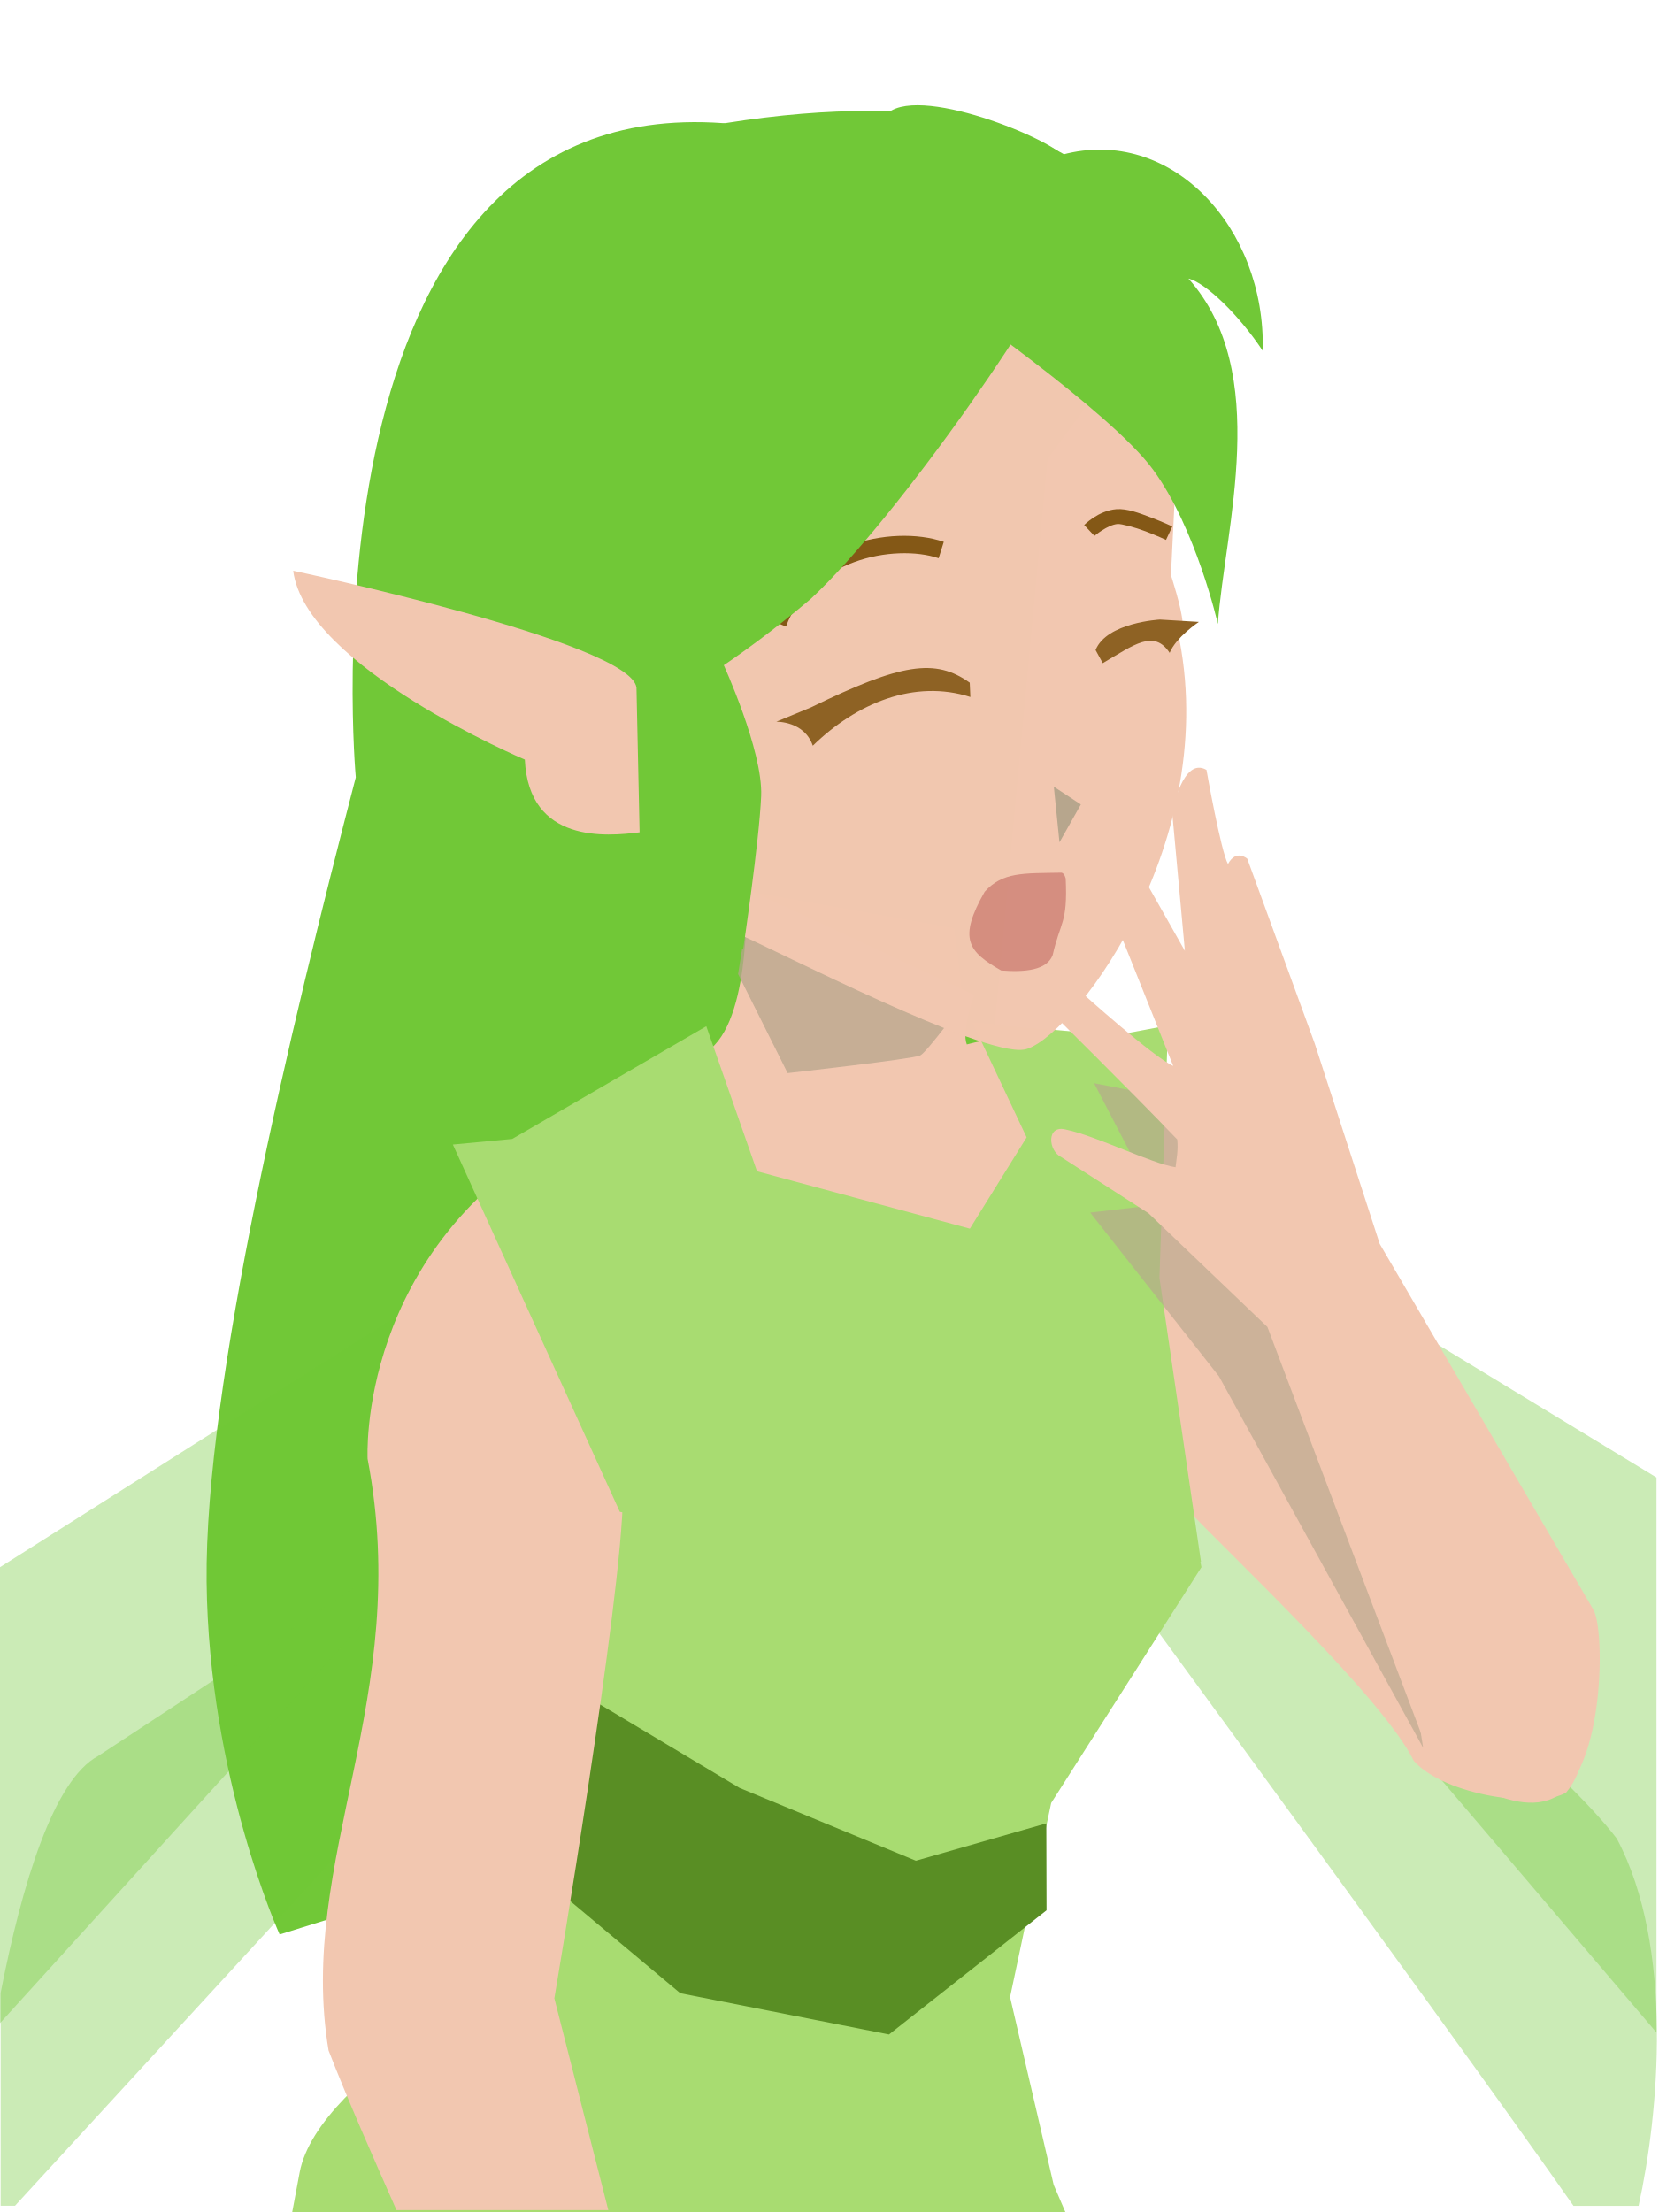
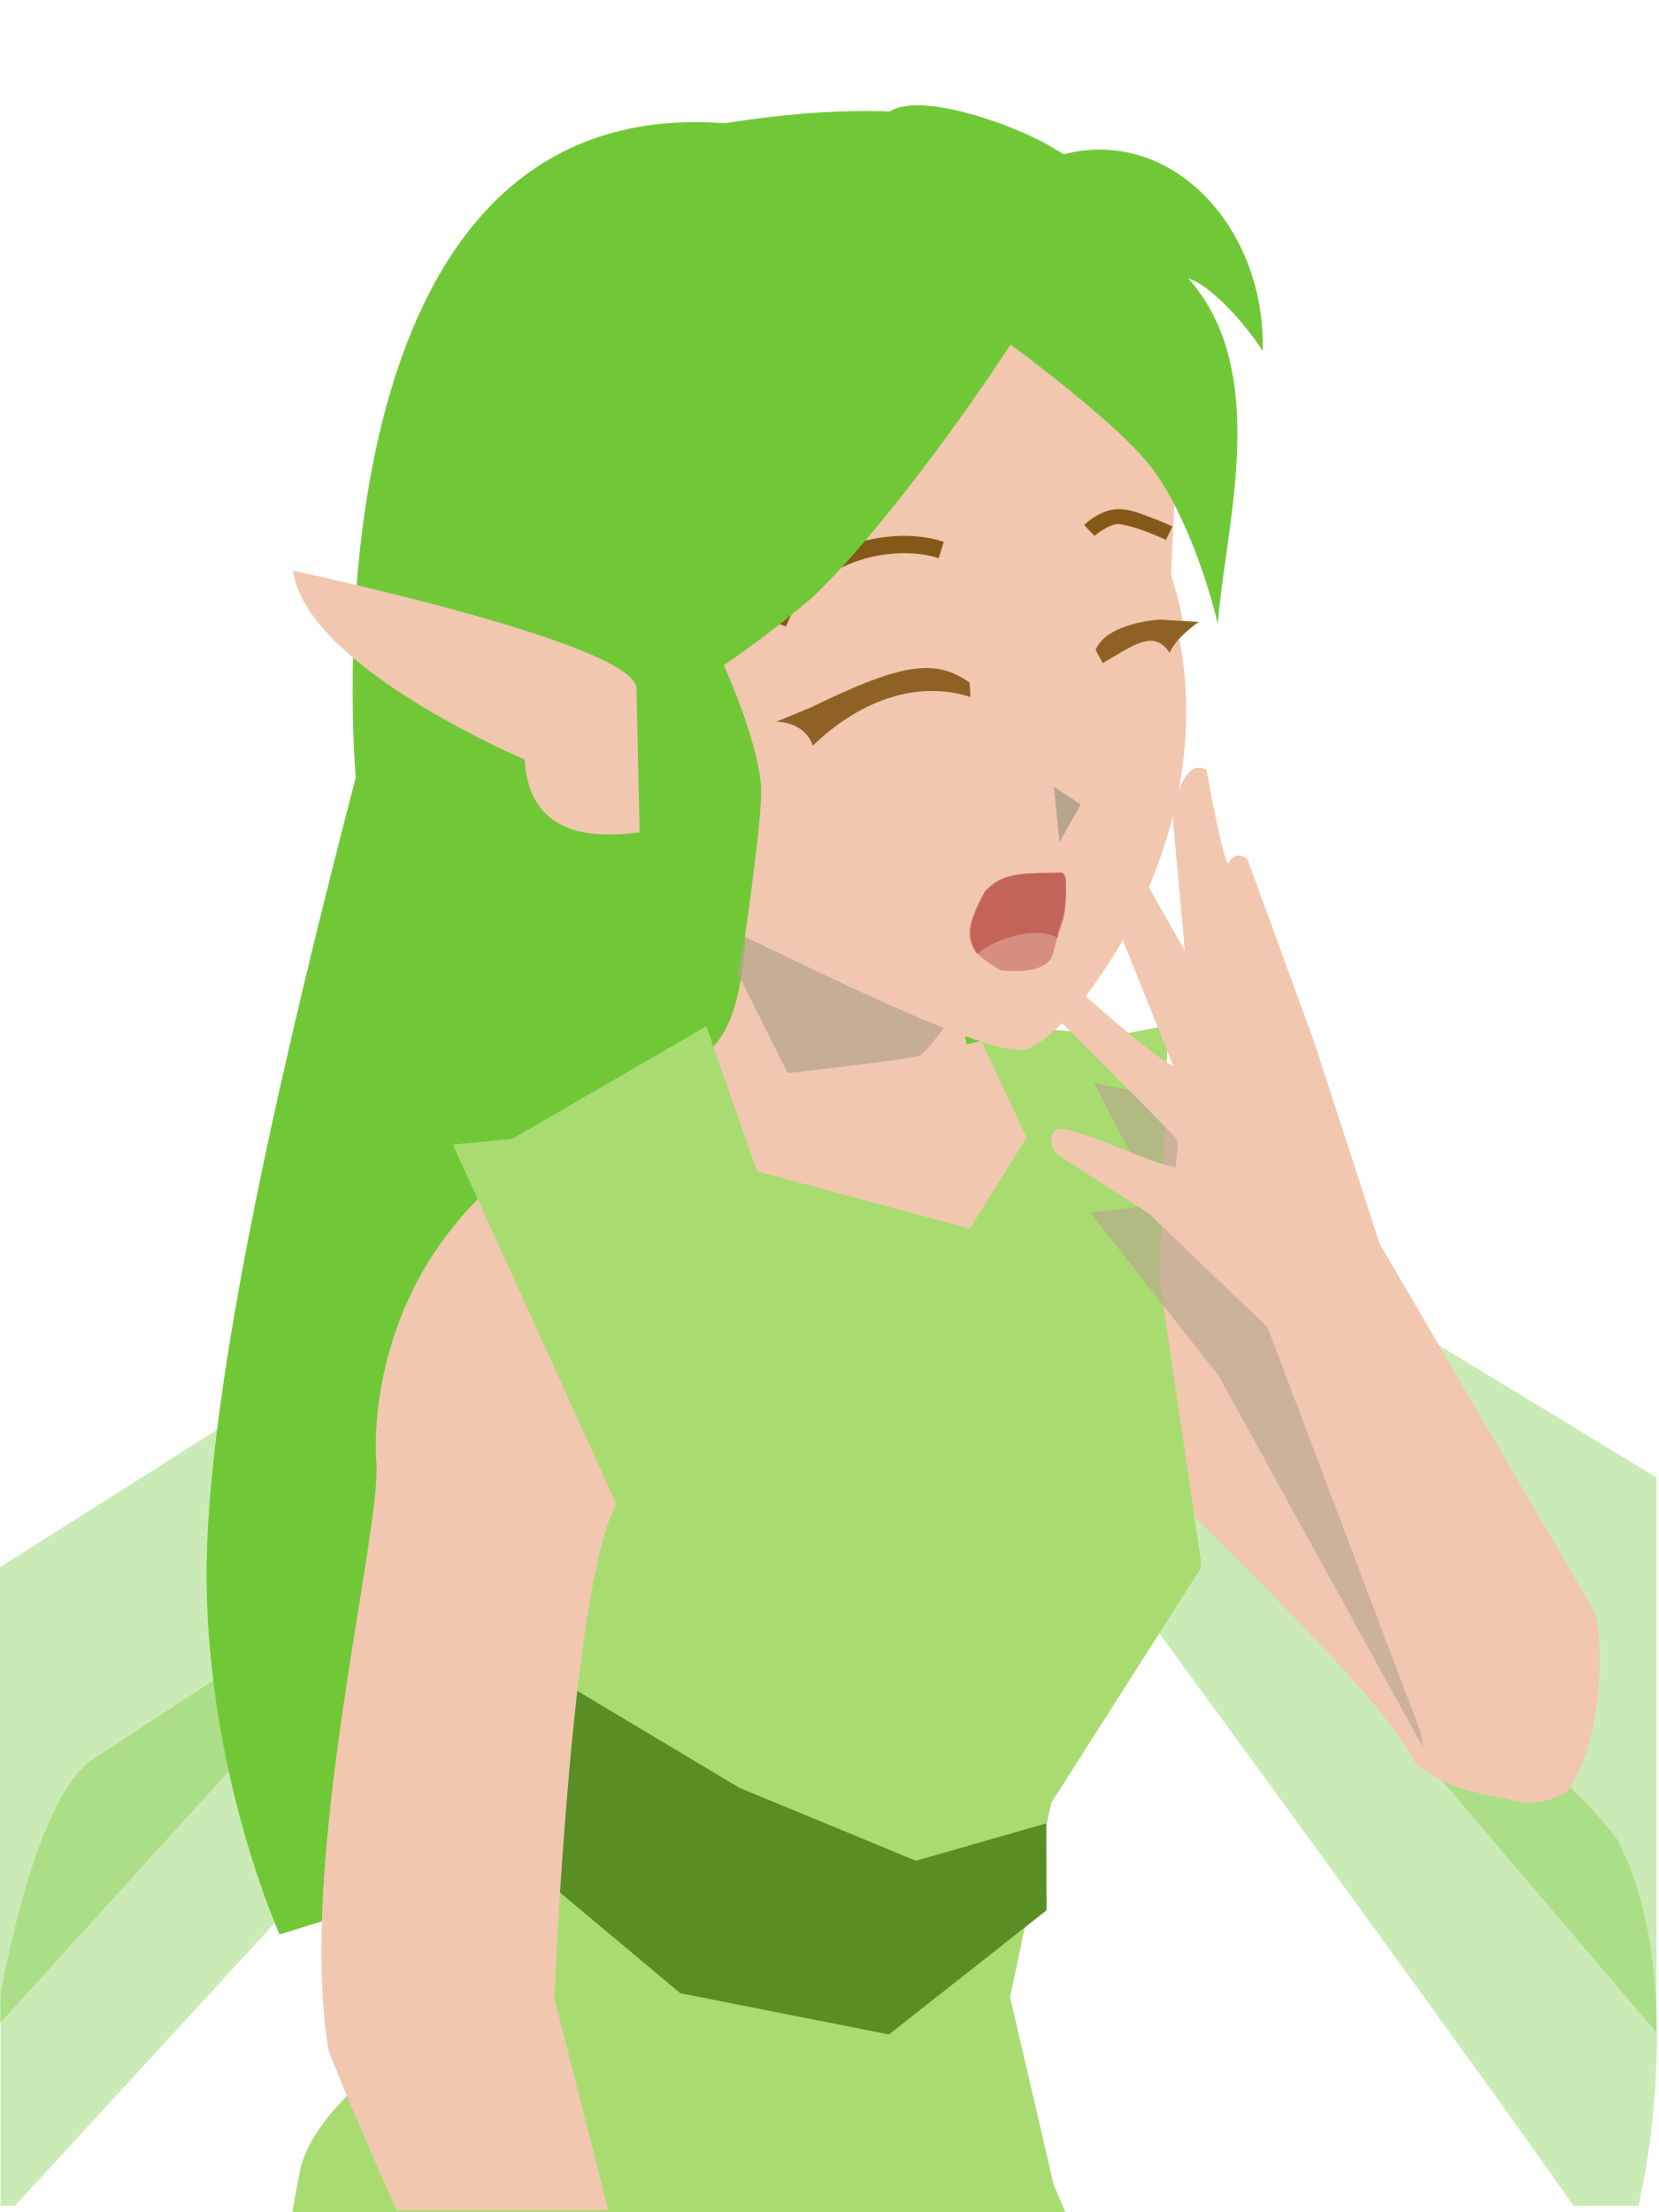
<svg xmlns="http://www.w3.org/2000/svg" width="600" height="800" version="1.1" viewBox="0 0 159 212" id="svg70">
  <defs id="defs74" />
  <g transform="matrix(.999 0 0 .999 19.3 14.7)" fill="none" stroke-linecap="round" stroke-linejoin="round" id="g18">
    <circle r="0" stroke="#c53822" stroke-width="2.26" style="paint-order:stroke markers fill" id="circle4" />
    <g stroke="#924019" id="g12">
      <circle r="0" stroke-width="1.29" style="paint-order:stroke markers fill" id="circle6" />
      <circle transform="scale(1,-1)" r="0" stroke-width="3.6" style="paint-order:stroke markers fill" id="circle8" />
      <circle transform="scale(1,-1)" r="0" stroke-width="3.6" style="paint-order:stroke markers fill" id="circle10" />
    </g>
    <circle transform="scale(1,-1)" r="0" stroke="#4d4320" stroke-width="4.38" style="paint-order:stroke markers fill" id="circle14" />
    <circle transform="scale(1,-1)" r="0" stroke="#4d4320" stroke-width="3.52" style="paint-order:stroke markers fill" id="circle16" />
  </g>
  <path d="m90.4 100-3.34 10.6 71.7 84.2v-53.2l-68.3-41.5z" fill="#6fc835" fill-opacity=".361" stroke-width=".265" id="path20" />
  <path d="m98.2 129-0.595 9.11s40.4 55 53.2 73.3h6.24c1.93-8.71 3.44-24.8-2.09-35.2-9.74-12.8-56.9-47.3-56.9-47.3z" fill="#6fc835" fill-opacity=".361" stroke-width=".265" id="path22" />
  <path d="m69.3 11.8c-41.2-2.96-35.2 62.7-35.2 62.7-6.29 24.2-14.5 58.3-14.3 77.1 0.2 18.8 7 33.8 7 33.8l30.5-9.48 17.9 4.18 19.3-72.7 5.92-63.4 11.1-15.1s-0.366-23.7-42-17.1z" fill="#71c837" stroke-width=".999" id="path24" />
  <g stroke-width=".265" id="g32">
    <path d="m64.7 132-55.3 36.3c-4.28 2.29-7.3 12.3-9.34 22.7v20.4h1.38l63.2-68.8-0.197-10.8z" fill="#6fc835" fill-opacity=".361" id="path26" />
    <path d="m56.2 132-4.88 56.5s-20.8 10.2-22.6 19.7c-0.245 1.32-0.433 2.31-0.714 3.81h74.1l-1.12-2.61-4.18-18 3.94-18.6 14.4-22.6-2.46-13z" fill="#a8dc71" id="path28" />
    <path d="m63.5 110-63.5 40.2v43.7l65.1-71.7-1.63-12.2z" fill="#6fc835" fill-opacity=".361" id="path30" />
  </g>
  <path d="m 54.561,161.595 -4.33,3 -5.33,9.44 20.3,17 20,3.95 15.1,-11.9 -0.021,-8.33 -12.5,3.58 -16.9,-6.98 z" fill="#598e24" stroke-width="0.999" id="path34" />
-   <path d="m71.5 85.2s0.623 11.9-3.37 15.3c-3.99 3.44-13.6 7.92-13.6 7.92-20.4 11.2-19.3 31.4-19.3 31.4 4.39 22.9-6.81 38.4-3.74 56.7 1.81 4.66 4.34 10.4 6.51 15.3h20.3l-5.17-20.3s6.51-38.4 6.57-48.2l25.9-6.56 28 7.7c4.31 4.6 18.9 18.2 21.9 24.3 2.95 3.35 12 4.61 14.6 3.04 3.72-4.45 1.84-14.5-3.04-19.5l-26.6-30.8c-0.108-7.23-11.9-25.7-27.8-21.4-0.54-1.32 0.684-4.74 0.684-4.74l-12.5-5.85z" fill="#f2c7b0" stroke-width=".265" id="path36" />
+   <path d="m 71.5,85.2 c 0,0 0.623,11.9 -3.37,15.3 -3.99,3.44 -13.6,7.92 -13.6,7.92 -20.4,11.2 -18.467,31.569 -18.467,31.569 C 36.686,146.468 28.42,178.22 31.49,196.52 c 1.81,4.66 4.34,10.4 6.51,15.3 h 20.3 l -5.17,-20.3 c 0,0 1.742,-43.491 6.57,-48.2 l 25.9,-6.56 28,7.7 c 4.31,4.6 18.9,18.2 21.9,24.3 2.95,3.35 12,4.61 14.6,3.04 3.72,-4.45 1.84,-14.5 -3.04,-19.5 l -26.6,-30.8 c -0.108,-7.23 -11.9,-25.7 -27.8,-21.4 -0.54,-1.32 0.684,-4.74 0.684,-4.74 l -12.5,-5.85 z" fill="#f2c7b0" stroke-width="0.265" id="path36" />
  <path d="m 93.2,98 13.7,1.23 5.04,-0.947 -0.817,24.2 3.98,27.2 -20.5,2.26 -35.2,-7.05 -16,-35.2 5.69,-0.537 18.6,-10.8 4.86,13.9 20.4,5.5 5.44,-8.75 z" fill="#a8dc71" id="path38" style="stroke-width:0.999" />
  <path d="m 72,85.5 -1.26,7.85 4.75,9.5 c 0,0 12,-1.35 12.7,-1.69 0.67,-0.341 4.12,-5.05 4.12,-5.05 l -0.878,-7.14 z" fill="#b7a68d" id="path40" style="stroke-width:0.999;fill:#b7a68d;fill-opacity:0.747" />
  <path d="m 104.483,116.215 12.344,15.695 19.569,35.601 -5.083,-32.448 c 0.078,-0.077 -15.087,-29.035 -15.087,-29.035 l -11.369,-2.214 6.057,11.656 z" fill="#b7a68d" id="path40-3" style="fill:#b7a68d;fill-opacity:0.637;stroke-width:0.999" />
  <path d="m 113,39.3 -0.776,15.825 c 0,0 1.041,3.181 1.108,4.484 l -0.294,1.699 C 116.939,81.507 102.223,100 98.123,100.6 c -4.09,0.606 -23.5,-9.41 -27.6,-11.2 0,0 -20.7,-11 -25.1,-21.4 -4.38,-10.4 -7.66,-47.9 27.8,-51.3 35.5,-3.38 39.6,22.7 39.6,22.7 z" fill="#f2c7b0" fill-opacity="0.996" id="path42" style="stroke-width:0.999" />
  <path d="m 105,62.3 c 1.06,-2.65 6.17,-2.92 6.17,-2.92 l 3.731,0.223 c 0,0 -2.181,1.448 -2.801,2.967 -1.505,-2.281 -3.405,-0.781 -6.41,0.989 z" fill="#8e6224" id="path44" style="stroke-width:0.999" />
  <path d="m 93,66.8 c -5.35,-1.72 -10.9,0.581 -15.1,4.67 -0.812,-2.38 -3.5,-2.3 -3.5,-2.3 l 3.34,-1.38 c 8.64,-4.22 11.9,-4.72 15.2,-2.36 z" fill="#8e6224" id="path46" style="stroke-width:0.999" />
  <path d="M 102.137,84.205 C 102.336,88.535 101.62,88.3 100.89,91.53 100.344,93 98.2,93.19 95.95,93.01 92.79,91.2 91.8,89.99 94.37,85.47 c 1.73,-1.92 3.713,-1.761 7.373,-1.831 0.284,0.063 0.394,0.566 0.394,0.566 z" fill="#c9766c" fill-opacity="0.706" stroke-width="1.27" id="path50" />
+   <path d="m 102.137,84.205 c 0.199,4.33 -0.985,4.673 -0.732,5.68 -1.862,-1.07 -5.56,-0.232 -7.778,1.537 -1.071,-1.948 -0.683,-3.024 0.743,-5.953 1.73,-1.92 3.713,-1.761 7.373,-1.831 0.284,0.063 0.394,0.566 0.394,0.566 z" fill="#c9766c" fill-opacity="0.706" stroke-width="1.27" id="path50-3" style="fill:#bb5347;fill-opacity:0.706" />
  <path d="m101 75.4 2.59 1.7-2.05 3.63z" fill="#b7a68d" stroke-width=".999" id="path52" />
  <path d="m69.3 63.6s3.83 8.34 3.65 12.7c-0.187 4.36-1.73 14.7-1.73 14.7l-30.6-2.07 11.3-27.7z" fill="#71c837" stroke-width=".999" id="path54" />
  <path d="m81.3 52.3c-3.17 1.17-6.13 3.48-7.49 7.14l1.52 0.606c1.16-3.12 3.68-5.12 6.53-6.17 2.84-1.05 6-1.09 8.1-0.374l0.492-1.57c-2.56-0.866-6-0.777-9.17 0.391z" color="#000000" fill="#845816" stroke-width="1.38" style="-inkscape-stroke:none" id="path56" />
  <g stroke-width=".999" id="g64">
    <path d="m103 21.9c-1.73 5.86-17 27.8-25.3 35.5-13 11-27.7 18.2-44.2 20.5 4.82-25.9 16-56.1 16-56.1 30.3-9.86 40.1-11.5 53.6 0.085z" fill="#71c837" id="path58" />
    <path d="m90.6 28.5s15.8 10.9 19.9 16.5c4.13 5.63 6.22 14.8 6.22 14.8 0.662-9.19 5.2-24.1-2.82-33.1 1.64 0.39 4.83 3.46 7.12 6.92 0.303-11.8-8.77-21.6-19.2-18.8-2.29-2.1-16.1-7.5-17.4-2.98z" fill="#71c837" id="path60" />
    <path d="m61 65.9c-0.535-4.35-32.9-11.2-32.9-11.2 1.17 9.21 22.2 18.1 22.2 18.1 0.381 8.08 7.88 7.36 11 6.97z" fill="#f2c7b0" id="path62" />
  </g>
  <path d="m107 48.8c-1.75 0.137-3.09 1.52-3.09 1.52l0.982 1.04s1.25-1.06 2.22-1.14c0.34-0.027 1.65 0.311 2.7 0.711 1.05 0.4 1.94 0.814 1.94 0.814l0.605-1.29s-0.928-0.434-2.04-0.855c-1.11-0.422-2.3-0.879-3.32-0.799z" color="#000000" fill="#845816" style="-inkscape-stroke:none" id="path66" />
  <path d="m126 100-6.46-17.7s-1.07-0.953-1.85 0.51c-0.678-1.2-2.06-9.02-2.06-9.02-2.27-1.33-3.29 4.04-3.29 4.04l1.22 13.3-5.51-9.74c-3.36-0.124-1.93 4.97-1.93 4.97l6.32 15.8c-1.88-0.826-8.74-7-8.74-7-1.86-1.97-3.76 0.637-2.97 1.85 0 0 7.74 7.64 12.1 12.2 0.104 1.08-0.077 1.83-0.164 2.66-2.25-0.332-7.58-3-10.5-3.61-1.9-0.507-1.73 2.04-0.434 2.65l8.34 5.37 11.4 10.9 15.5 41s7.85 6.68 12.3 3.93c4.44-2.75 4.58-15.7 3.46-17.8l-20.5-35.1z" fill="#f2c7b0" id="path68" />
</svg>
